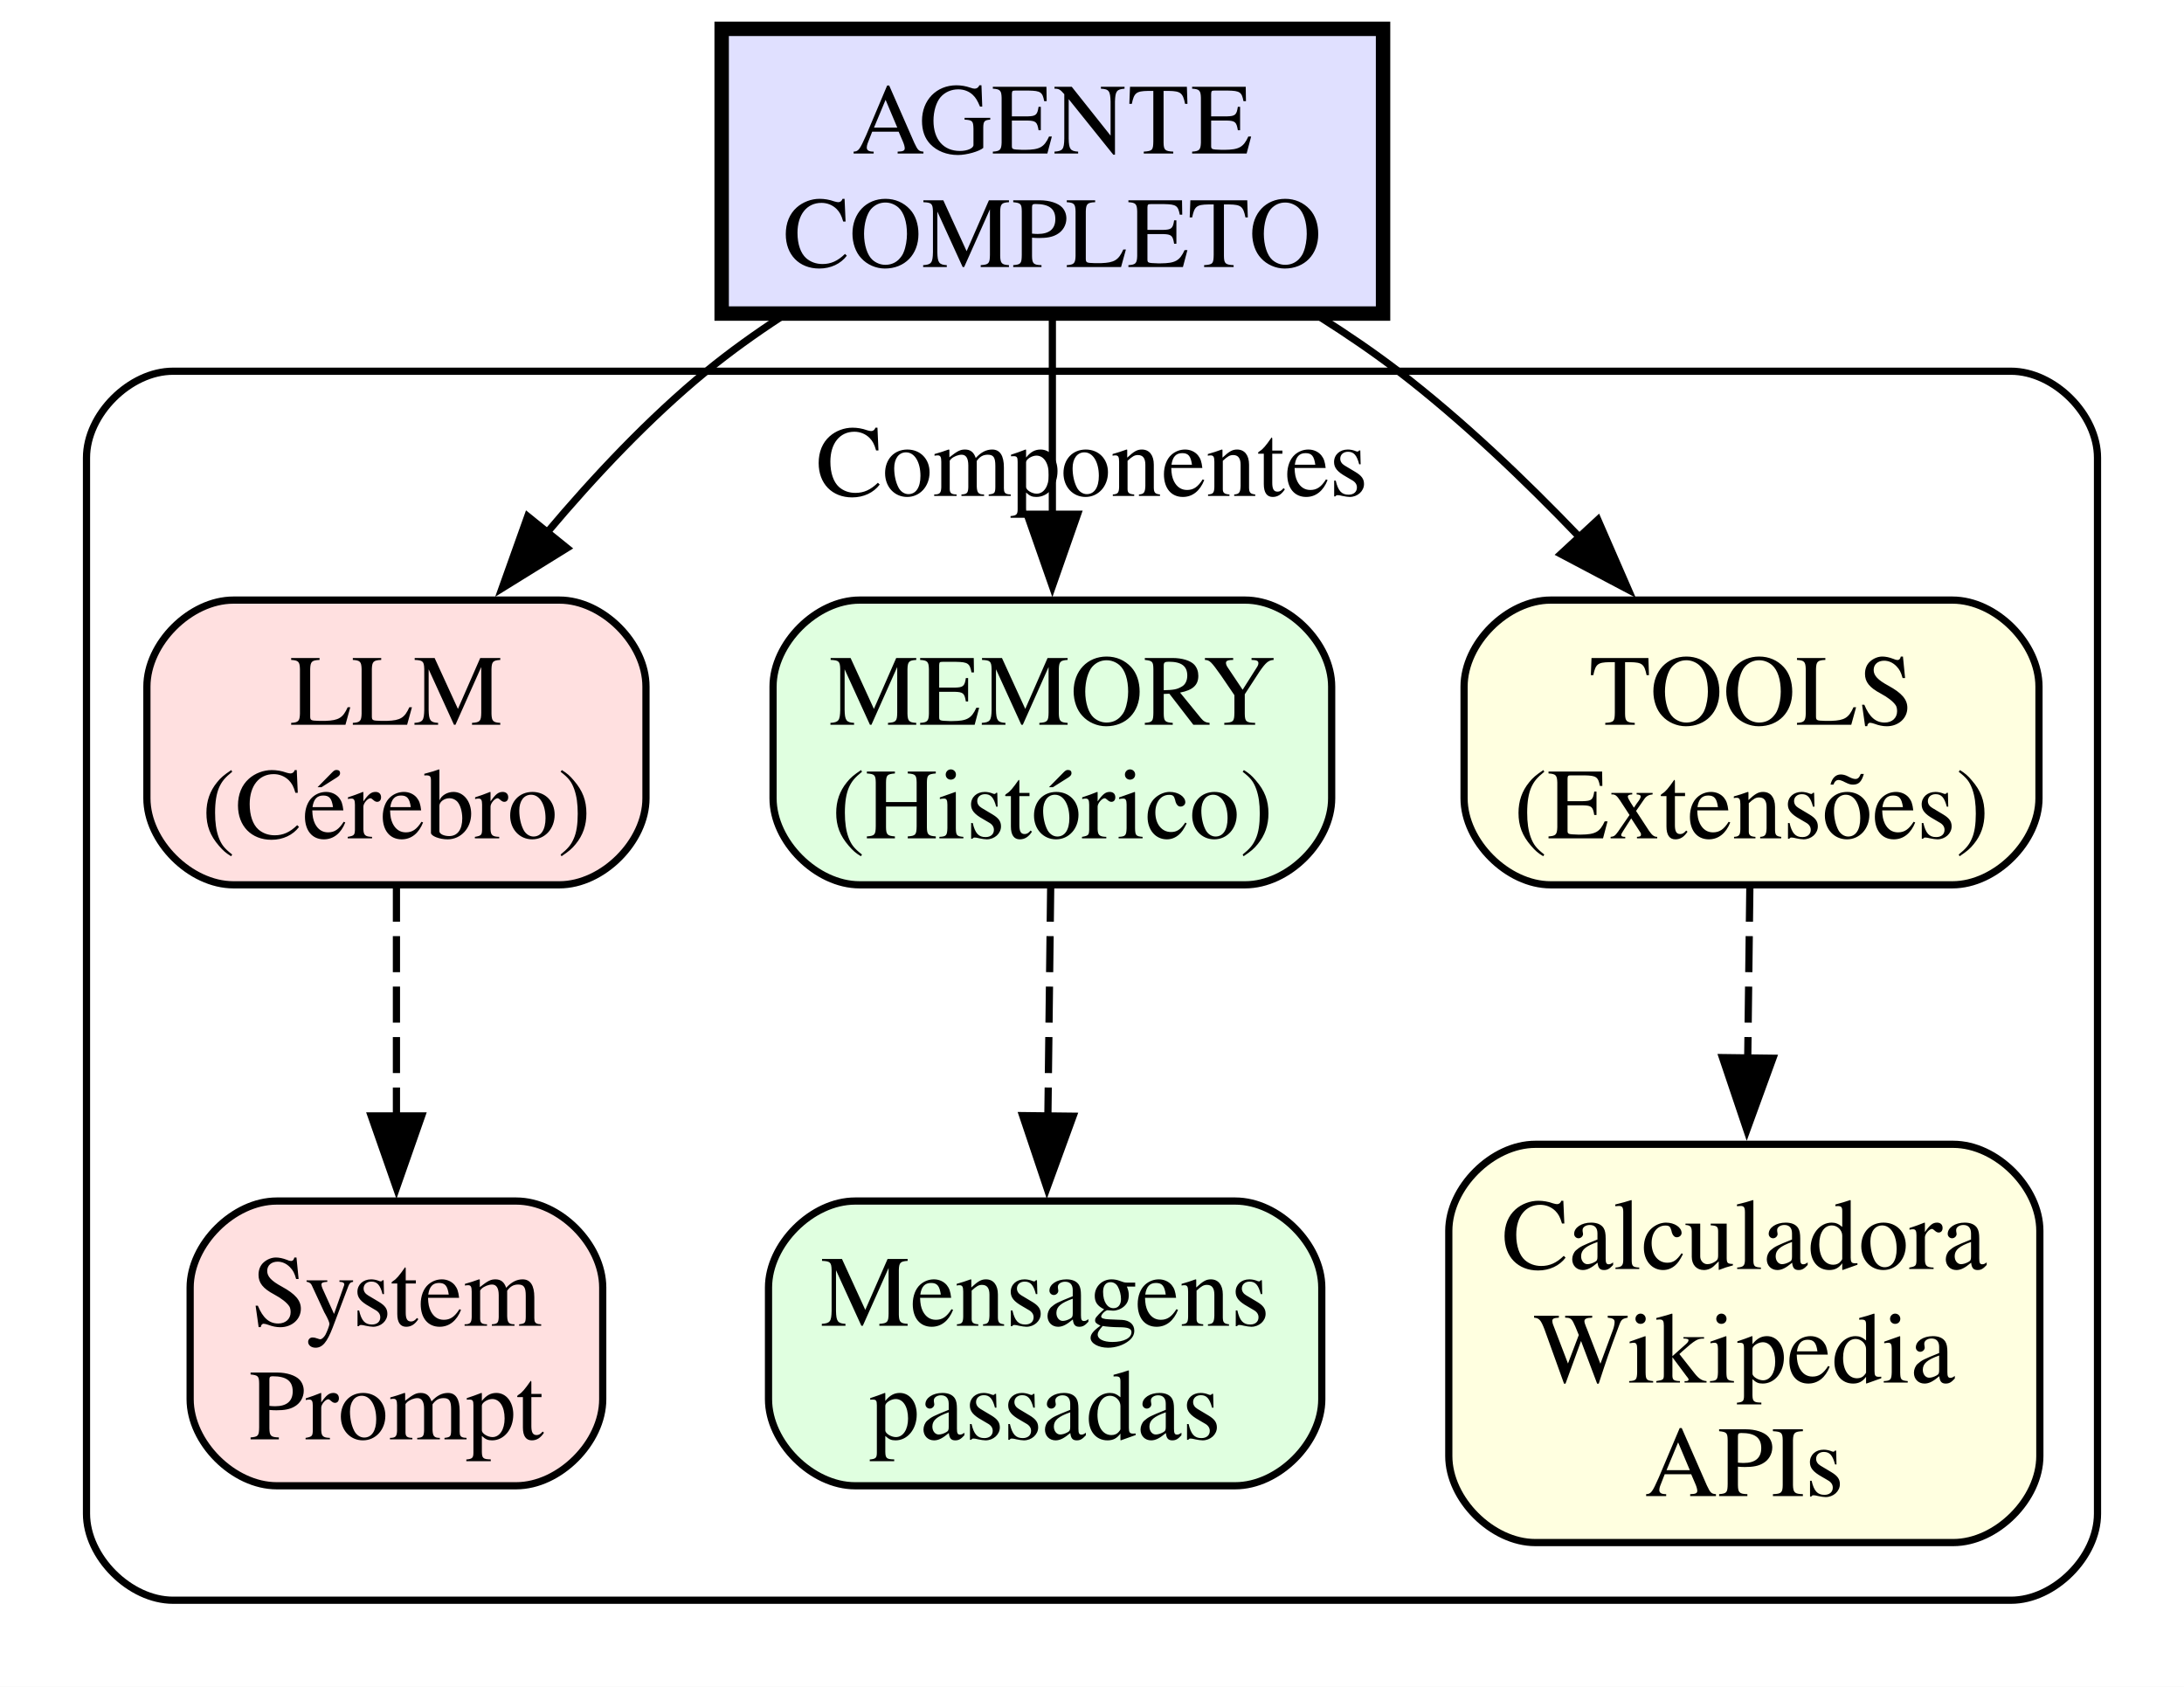
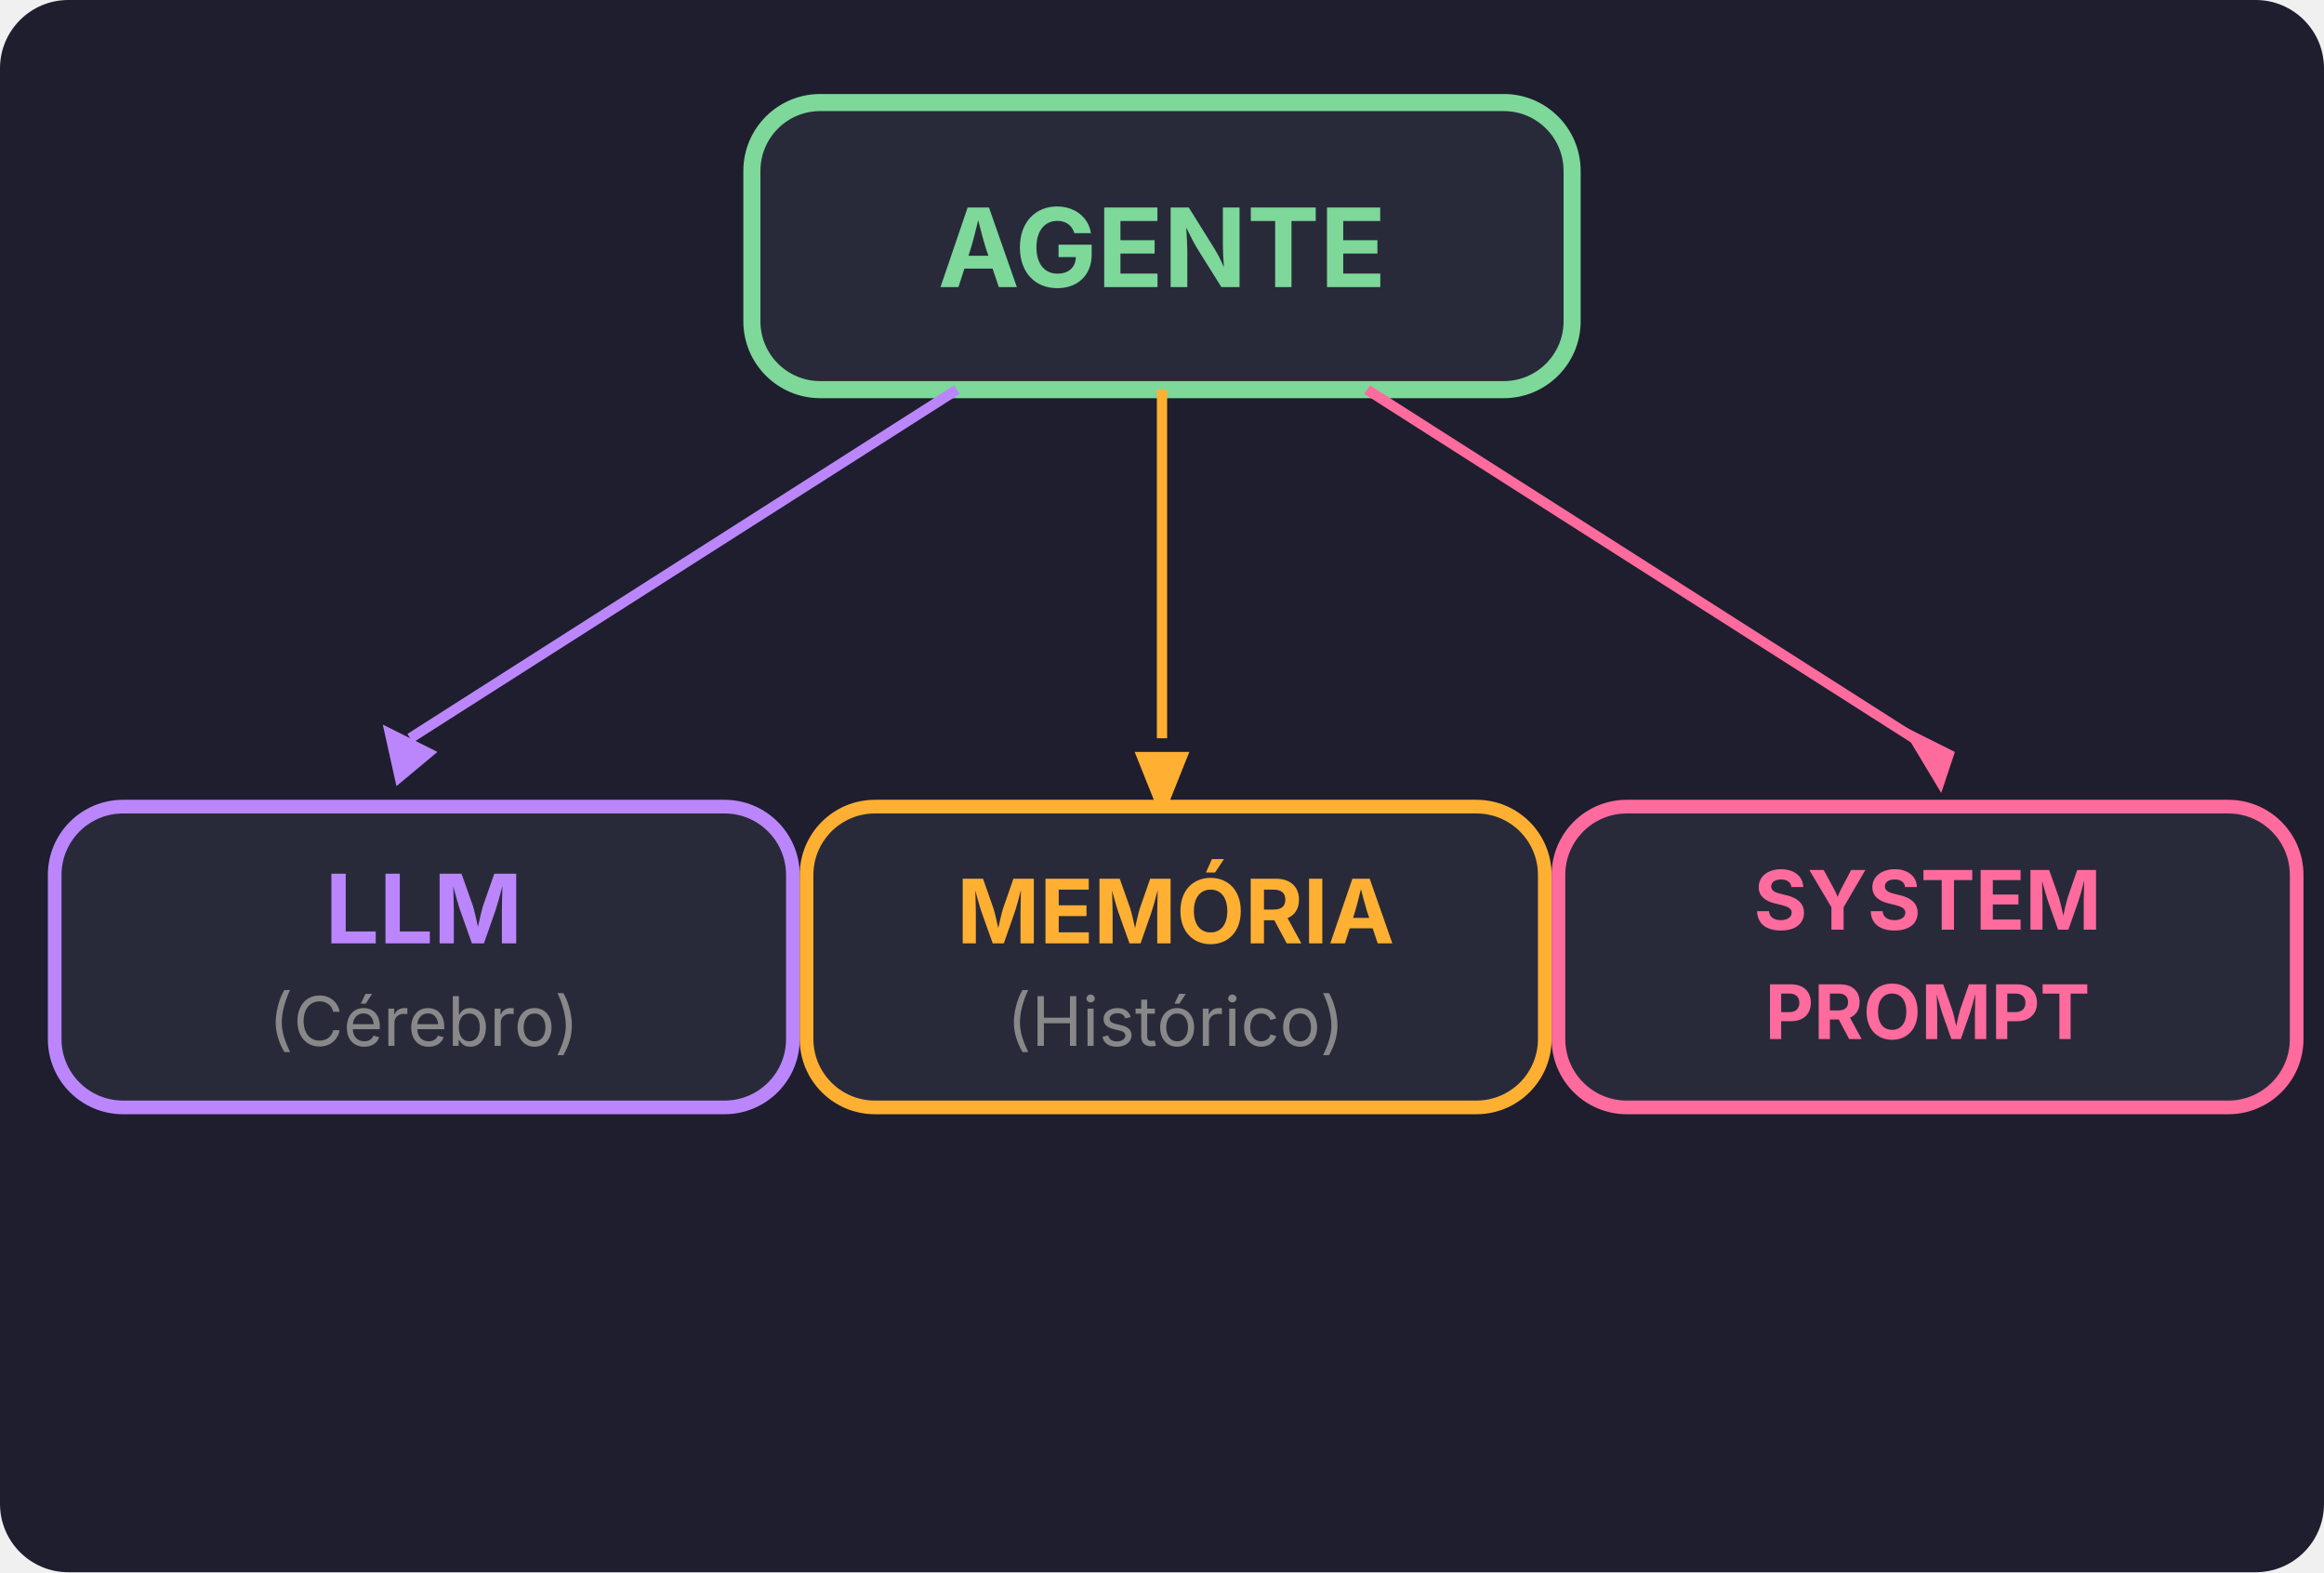
- <svg xmlns="http://www.w3.org/2000/svg" width="303pt" height="234pt" viewBox="0.00 0.00 303.00 234.00">
-   <g id="graph0" class="graph" transform="scale(1 1) rotate(0) translate(4 230)">
-     <polygon fill="white" stroke="none" points="-4,4 -4,-230 299,-230 299,4 -4,4" />
-     <g id="clust1" class="cluster">
-       <path fill="none" stroke="black" d="M20,-8C20,-8 275,-8 275,-8 281,-8 287,-14 287,-20 287,-20 287,-166.5 287,-166.5 287,-172.5 281,-178.5 275,-178.5 275,-178.5 20,-178.5 20,-178.5 14,-178.5 8,-172.5 8,-166.5 8,-166.5 8,-20 8,-20 8,-14 14,-8 20,-8" />
-       <text text-anchor="middle" x="147.5" y="-161.2" font-family="Times,serif" font-size="14.00">Componentes</text>
-     </g>
-     <g id="node1" class="node">
-       <polygon fill="#e0e0ff" stroke="black" stroke-width="2" points="187.88,-226 96.12,-226 96.12,-186.5 187.88,-186.5 187.88,-226" />
-       <text text-anchor="middle" x="142" y="-208.7" font-family="Times,serif" font-size="14.00">AGENTE</text>
-       <text text-anchor="middle" x="142" y="-192.95" font-family="Times,serif" font-size="14.00">COMPLETO</text>
-     </g>
-     <g id="node2" class="node">
-       <path fill="#ffe0e0" stroke="black" d="M73.62,-146.75C73.62,-146.75 28.38,-146.75 28.38,-146.75 22.38,-146.75 16.38,-140.75 16.38,-134.75 16.38,-134.75 16.38,-119.25 16.38,-119.25 16.38,-113.25 22.38,-107.25 28.38,-107.25 28.38,-107.25 73.62,-107.25 73.62,-107.25 79.62,-107.25 85.62,-113.25 85.62,-119.25 85.62,-119.25 85.62,-134.75 85.62,-134.75 85.62,-140.75 79.62,-146.75 73.62,-146.75" />
-       <text text-anchor="middle" x="51" y="-129.45" font-family="Times,serif" font-size="14.00">LLM</text>
-       <text text-anchor="middle" x="51" y="-113.7" font-family="Times,serif" font-size="14.00">(Cérebro)</text>
-     </g>
-     <g id="edge1" class="edge">
-       <path fill="none" stroke="black" d="M104.44,-186.08C100.79,-183.7 97.25,-181.16 94,-178.5 86.06,-171.99 78.44,-163.89 71.88,-156.1" />
-       <polygon fill="black" stroke="black" points="74.66,-153.97 65.65,-148.39 69.21,-158.37 74.66,-153.97" />
-     </g>
-     <g id="node3" class="node">
-       <path fill="#e0ffe0" stroke="black" d="M168.75,-146.75C168.75,-146.75 115.25,-146.75 115.25,-146.75 109.25,-146.75 103.25,-140.75 103.25,-134.75 103.25,-134.75 103.25,-119.25 103.25,-119.25 103.25,-113.25 109.25,-107.25 115.25,-107.25 115.25,-107.25 168.75,-107.25 168.75,-107.25 174.75,-107.25 180.75,-113.25 180.75,-119.25 180.75,-119.25 180.75,-134.75 180.75,-134.75 180.75,-140.75 174.75,-146.75 168.75,-146.75" />
-       <text text-anchor="middle" x="142" y="-129.45" font-family="Times,serif" font-size="14.00">MEMORY</text>
-       <text text-anchor="middle" x="142" y="-113.7" font-family="Times,serif" font-size="14.00">(Histórico)</text>
-     </g>
-     <g id="edge2" class="edge">
-       <path fill="none" stroke="black" d="M142,-186.15C142,-177.8 142,-167.79 142,-158.44" />
-       <polygon fill="black" stroke="black" points="145.5,-158.66 142,-148.66 138.5,-158.66 145.5,-158.66" />
-     </g>
-     <g id="node4" class="node">
-       <path fill="#ffffe0" stroke="black" d="M266.88,-146.75C266.88,-146.75 211.12,-146.75 211.12,-146.75 205.12,-146.75 199.12,-140.75 199.12,-134.75 199.12,-134.75 199.12,-119.25 199.12,-119.25 199.12,-113.25 205.12,-107.25 211.12,-107.25 211.12,-107.25 266.88,-107.25 266.88,-107.25 272.88,-107.25 278.88,-113.25 278.88,-119.25 278.88,-119.25 278.88,-134.75 278.88,-134.75 278.88,-140.75 272.88,-146.75 266.88,-146.75" />
-       <text text-anchor="middle" x="239" y="-129.45" font-family="Times,serif" font-size="14.00">TOOLS</text>
-       <text text-anchor="middle" x="239" y="-113.7" font-family="Times,serif" font-size="14.00">(Extensões)</text>
-     </g>
-     <g id="edge3" class="edge">
-       <path fill="none" stroke="black" d="M179.13,-186.01C182.9,-183.63 186.59,-181.11 190,-178.5 198.83,-171.73 207.57,-163.38 215.18,-155.44" />
-       <polygon fill="black" stroke="black" points="217.68,-157.9 221.91,-148.19 212.54,-153.14 217.68,-157.9" />
-     </g>
-     <g id="node5" class="node">
-       <path fill="#ffe0e0" stroke="black" d="M67.62,-63.38C67.62,-63.38 34.38,-63.38 34.38,-63.38 28.38,-63.38 22.38,-57.38 22.38,-51.38 22.38,-51.38 22.38,-35.88 22.38,-35.88 22.38,-29.88 28.38,-23.88 34.38,-23.88 34.38,-23.88 67.62,-23.88 67.62,-23.88 73.62,-23.88 79.62,-29.88 79.62,-35.88 79.62,-35.88 79.62,-51.38 79.62,-51.38 79.62,-57.38 73.62,-63.38 67.62,-63.38" />
-       <text text-anchor="middle" x="51" y="-46.08" font-family="Times,serif" font-size="14.00">System</text>
-       <text text-anchor="middle" x="51" y="-30.32" font-family="Times,serif" font-size="14.00">Prompt</text>
-     </g>
-     <g id="edge4" class="edge">
-       <path fill="none" stroke="black" stroke-dasharray="5,2" d="M51,-107.13C51,-97.64 51,-85.91 51,-75.19" />
-       <polygon fill="black" stroke="black" points="54.5,-75.19 51,-65.19 47.5,-75.19 54.5,-75.19" />
-     </g>
-     <g id="node6" class="node">
-       <path fill="#e0ffe0" stroke="black" d="M167.38,-63.38C167.38,-63.38 114.62,-63.38 114.62,-63.38 108.62,-63.38 102.62,-57.38 102.62,-51.38 102.62,-51.38 102.62,-35.88 102.62,-35.88 102.62,-29.88 108.62,-23.88 114.62,-23.88 114.62,-23.88 167.38,-23.88 167.38,-23.88 173.38,-23.88 179.38,-29.88 179.38,-35.88 179.38,-35.88 179.38,-51.38 179.38,-51.38 179.38,-57.38 173.38,-63.38 167.38,-63.38" />
-       <text text-anchor="middle" x="141" y="-46.08" font-family="Times,serif" font-size="14.00">Mensagens</text>
-       <text text-anchor="middle" x="141" y="-30.32" font-family="Times,serif" font-size="14.00">passadas</text>
-     </g>
-     <g id="edge5" class="edge">
-       <path fill="none" stroke="black" stroke-dasharray="5,2" d="M141.77,-107.13C141.65,-97.64 141.51,-85.91 141.38,-75.19" />
-       <polygon fill="black" stroke="black" points="144.88,-75.15 141.25,-65.19 137.88,-75.23 144.88,-75.15" />
-     </g>
-     <g id="node7" class="node">
-       <path fill="#ffffe0" stroke="black" d="M267,-71.25C267,-71.25 209,-71.25 209,-71.25 203,-71.25 197,-65.25 197,-59.25 197,-59.25 197,-28 197,-28 197,-22 203,-16 209,-16 209,-16 267,-16 267,-16 273,-16 279,-22 279,-28 279,-28 279,-59.25 279,-59.25 279,-65.25 273,-71.25 267,-71.25" />
-       <text text-anchor="middle" x="238" y="-53.95" font-family="Times,serif" font-size="14.00">Calculadora</text>
-       <text text-anchor="middle" x="238" y="-38.2" font-family="Times,serif" font-size="14.00">Wikipedia</text>
-       <text text-anchor="middle" x="238" y="-22.45" font-family="Times,serif" font-size="14.00">APIs</text>
-     </g>
-     <g id="edge6" class="edge">
-       <path fill="none" stroke="black" stroke-dasharray="5,2" d="M238.77,-107.13C238.68,-99.9 238.57,-91.36 238.47,-82.96" />
-       <polygon fill="black" stroke="black" points="241.97,-83.19 238.35,-73.24 234.97,-83.28 241.97,-83.19" />
-     </g>
-   </g>
+ <svg xmlns="http://www.w3.org/2000/svg" viewBox="0 0 340 230" font-family="system-ui, -apple-system, sans-serif">
+   <rect width="340" height="230" fill="#1e1e2e" rx="10" />
+   <rect x="110" y="15" width="120" height="42" rx="10" fill="#282a3a" stroke="#7dd89a" stroke-width="2.5" />
+   <text x="170" y="42" text-anchor="middle" fill="#7dd89a" font-size="16" font-weight="bold">AGENTE</text>
+   <path d="M 140 57 L 60 108" stroke="#BB86FC" stroke-width="1.5" fill="none" />
+   <polygon points="56,106 64,110 58,115" fill="#BB86FC" />
+   <path d="M 170 57 L 170 108" stroke="#FFB033" stroke-width="1.5" fill="none" />
+   <polygon points="166,110 174,110 170,120" fill="#FFB033" />
+   <path d="M 200 57 L 280 108" stroke="#FF6B9D" stroke-width="1.5" fill="none" />
+   <polygon points="278,106 286,110 284,116" fill="#FF6B9D" />
+   <rect x="8" y="118" width="108" height="44" rx="10" fill="#282a3a" stroke="#BB86FC" stroke-width="2" />
+   <text x="62" y="138" text-anchor="middle" fill="#BB86FC" font-size="14" font-weight="bold">LLM</text>
+   <text x="62" y="153" text-anchor="middle" fill="#888" font-size="10">(Cérebro)</text>
+   <rect x="118" y="118" width="108" height="44" rx="10" fill="#282a3a" stroke="#FFB033" stroke-width="2" />
+   <text x="172" y="138" text-anchor="middle" fill="#FFB033" font-size="13" font-weight="bold">MEMÓRIA</text>
+   <text x="172" y="153" text-anchor="middle" fill="#888" font-size="10">(Histórico)</text>
+   <rect x="228" y="118" width="108" height="44" rx="10" fill="#282a3a" stroke="#FF6B9D" stroke-width="2" />
+   <text x="282" y="136" text-anchor="middle" fill="#FF6B9D" font-size="12" font-weight="bold">SYSTEM</text>
+   <text x="282" y="152" text-anchor="middle" fill="#FF6B9D" font-size="11" font-weight="bold">PROMPT</text>
</svg>
